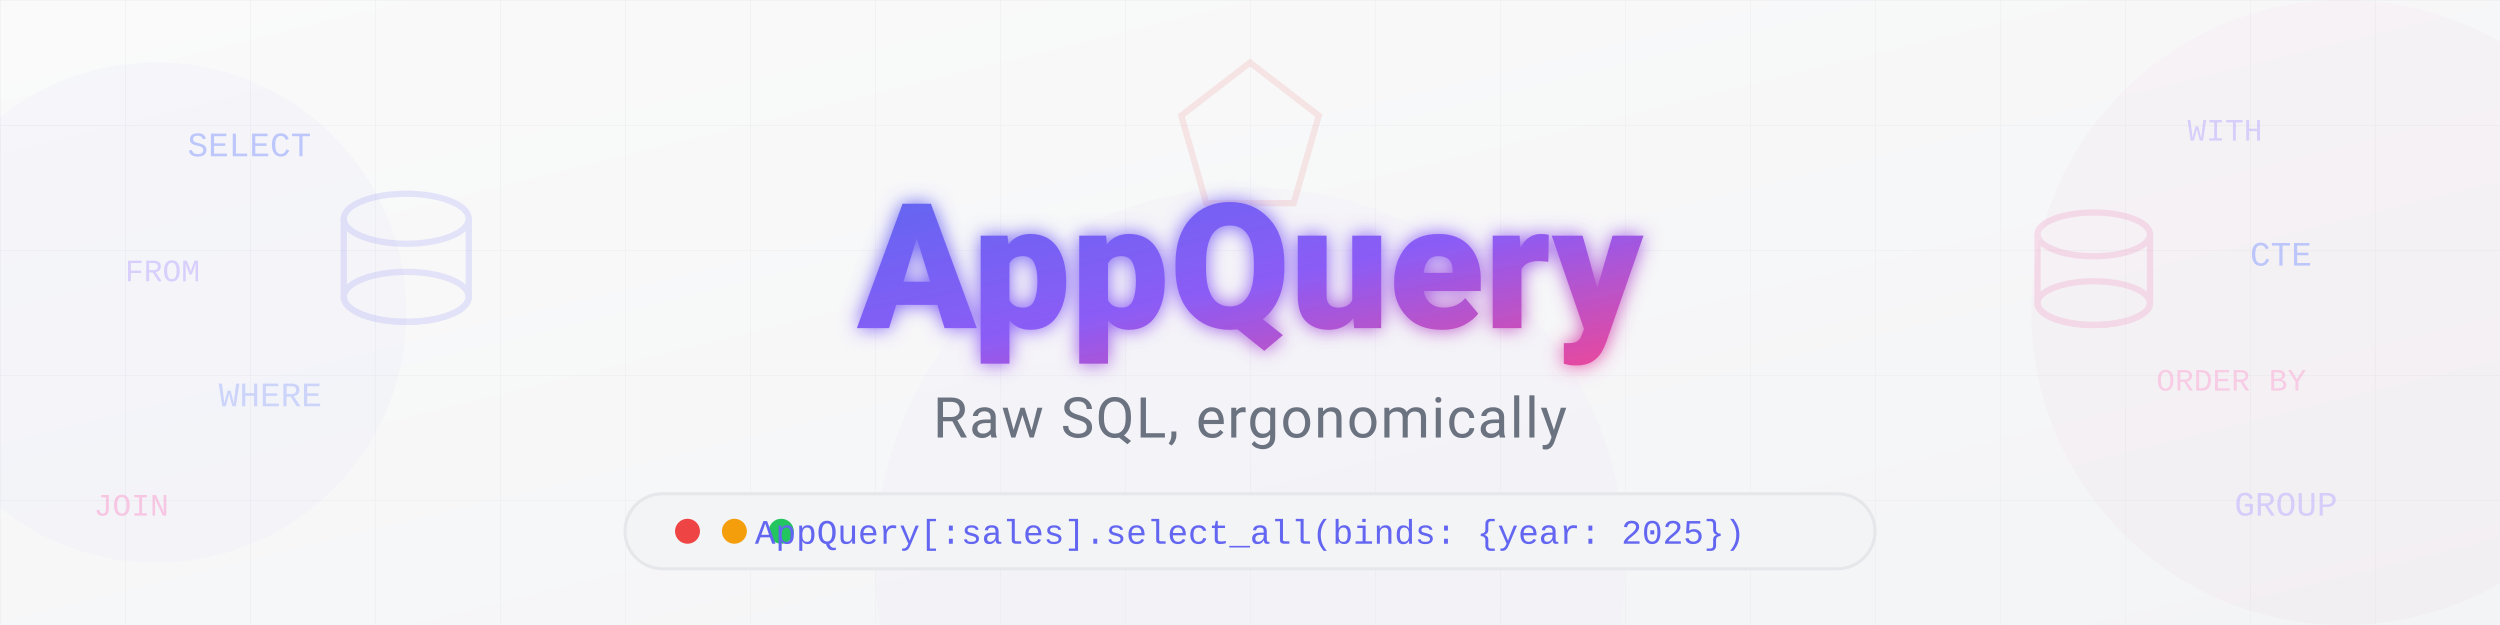
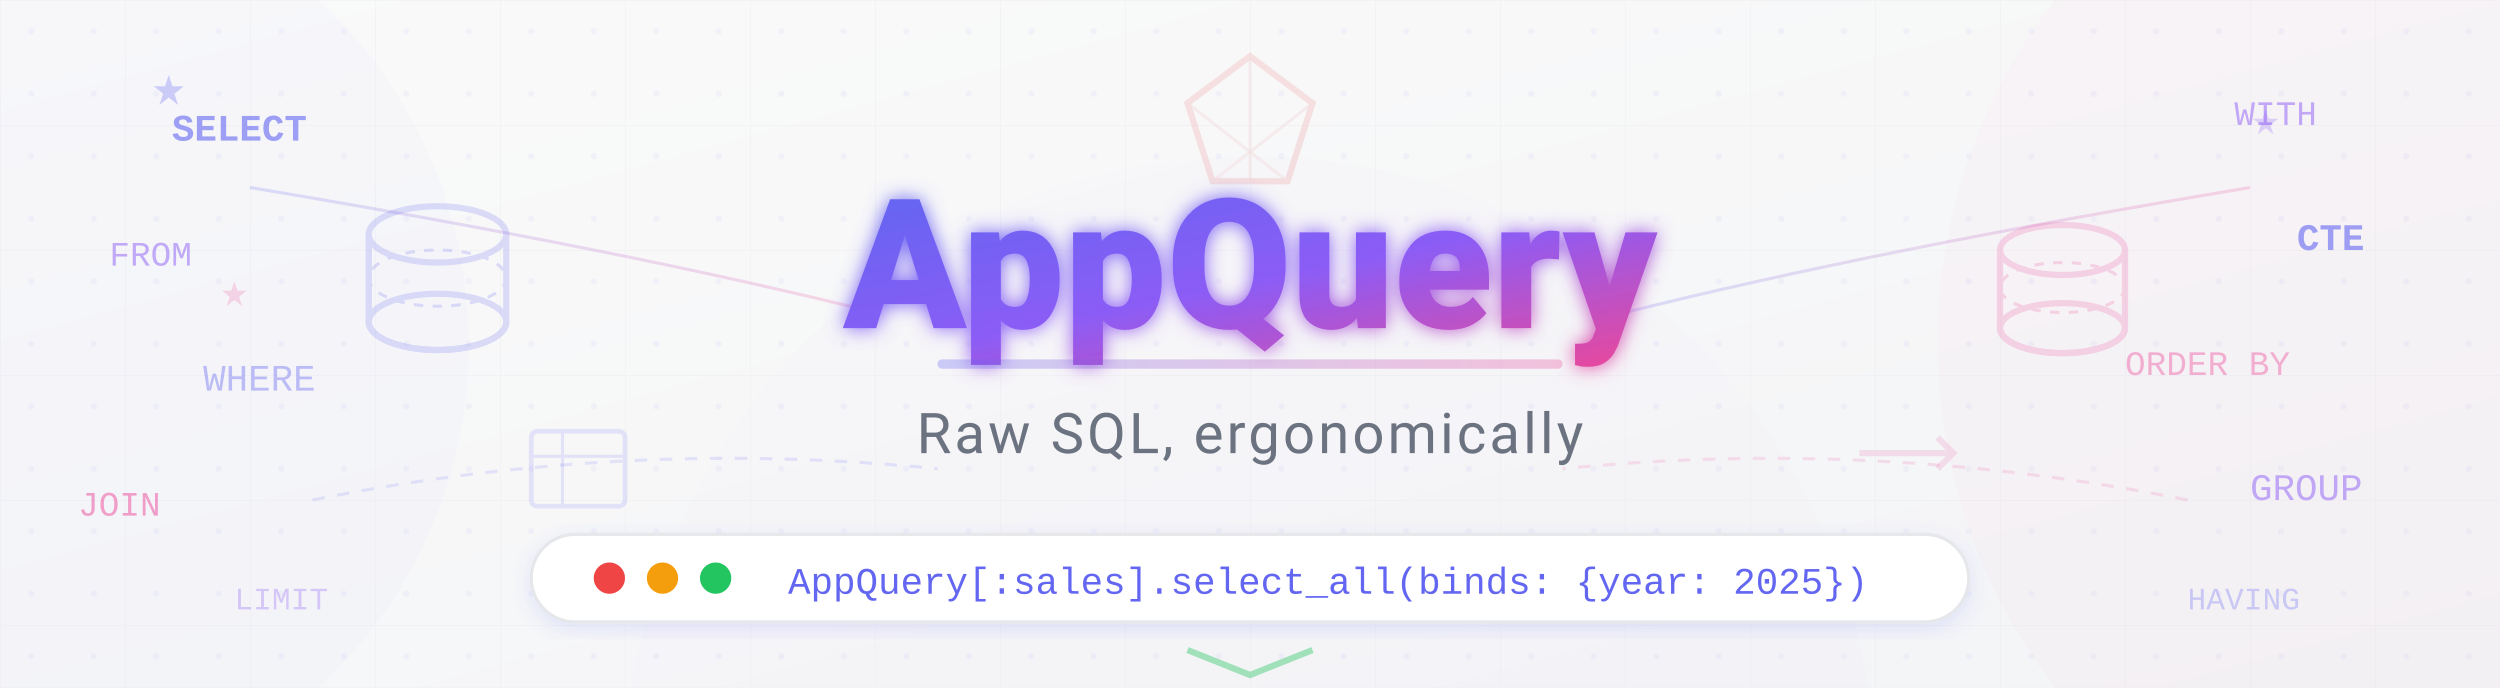
- <svg xmlns="http://www.w3.org/2000/svg" viewBox="0 0 800 200">
+ <svg xmlns="http://www.w3.org/2000/svg" viewBox="0 0 800 220">
  <defs>
    <linearGradient id="title-grad" x1="0%" y1="0%" x2="100%" y2="100%">
      <stop offset="0%" style="stop-color:#6366F1" />
      <stop offset="50%" style="stop-color:#8B5CF6" />
+       <stop offset="100%" style="stop-color:#EC4899" />
+     </linearGradient>
+     <linearGradient id="accent-grad" x1="0%" y1="0%" x2="100%" y2="0%">
+       <stop offset="0%" style="stop-color:#6366F1" />
      <stop offset="100%" style="stop-color:#EC4899" />
    </linearGradient>
    <linearGradient id="bg-grad" x1="0%" y1="0%" x2="100%" y2="100%">
      <stop offset="0%" style="stop-color:#FAFAFA" />
      <stop offset="100%" style="stop-color:#F3F4F6" />
    </linearGradient>
    <filter id="glow" x="-50%" y="-50%" width="200%" height="200%">
      <feGaussianBlur stdDeviation="3" result="coloredBlur" />
      <feMerge>
        <feMergeNode in="coloredBlur" />
        <feMergeNode in="SourceGraphic" />
      </feMerge>
    </filter>
+     <filter id="shadow" x="-20%" y="-20%" width="140%" height="140%">
+       <feDropShadow dx="0" dy="2" stdDeviation="3" flood-color="#6366F1" flood-opacity="0.15" />
+     </filter>
    <pattern id="grid" width="40" height="40" patternUnits="userSpaceOnUse">
      <path d="M 40 0 L 0 0 0 40" fill="none" stroke="#E5E7EB" stroke-width="0.5" />
    </pattern>
+     <pattern id="dots" width="20" height="20" patternUnits="userSpaceOnUse">
+       <circle cx="10" cy="10" r="1" fill="#6366F1" opacity="0.1" />
+     </pattern>
  </defs>
-   <rect width="800" height="200" fill="url(#bg-grad)" />
-   <rect width="800" height="200" fill="url(#grid)" opacity="0.5" />
-   <circle cx="50" cy="100" r="80" fill="#6366F1" opacity="0.03" />
-   <circle cx="750" cy="100" r="100" fill="#EC4899" opacity="0.03" />
-   <circle cx="400" cy="180" r="120" fill="#8B5CF6" opacity="0.02" />
-   <text x="60" y="50" font-family="Monaco, 'Courier New', monospace" font-size="11" fill="#A5B4FC" opacity="0.7">SELECT</text>
-   <text x="40" y="90" font-family="Monaco, 'Courier New', monospace" font-size="10" fill="#C4B5FD" opacity="0.6">FROM</text>
-   <text x="70" y="130" font-family="Monaco, 'Courier New', monospace" font-size="11" fill="#A5B4FC" opacity="0.5">WHERE</text>
-   <text x="30" y="165" font-family="Monaco, 'Courier New', monospace" font-size="10" fill="#F9A8D4" opacity="0.6">JOIN</text>
-   <text x="700" y="45" font-family="Monaco, 'Courier New', monospace" font-size="10" fill="#C4B5FD" opacity="0.6">WITH</text>
-   <text x="720" y="85" font-family="Monaco, 'Courier New', monospace" font-size="11" fill="#A5B4FC" opacity="0.7">CTE</text>
-   <text x="690" y="125" font-family="Monaco, 'Courier New', monospace" font-size="10" fill="#F9A8D4" opacity="0.5">ORDER BY</text>
-   <text x="715" y="165" font-family="Monaco, 'Courier New', monospace" font-size="11" fill="#C4B5FD" opacity="0.6">GROUP</text>
-   <g transform="translate(130, 70)" opacity="0.15">
-     <ellipse cx="0" cy="0" rx="20" ry="8" fill="none" stroke="#6366F1" stroke-width="2" />
-     <path d="M-20,0 L-20,25 A20,8 0 0,0 20,25 L20,0" fill="none" stroke="#6366F1" stroke-width="2" />
-     <ellipse cx="0" cy="25" rx="20" ry="8" fill="none" stroke="#6366F1" stroke-width="2" />
+   <rect width="800" height="220" fill="url(#bg-grad)" />
+   <rect width="800" height="220" fill="url(#grid)" opacity="0.4" />
+   <rect width="800" height="220" fill="url(#dots)" opacity="0.5" />
+   <circle cx="0" cy="110" r="150" fill="#6366F1" opacity="0.02" />
+   <circle cx="800" cy="110" r="180" fill="#EC4899" opacity="0.02" />
+   <circle cx="400" cy="250" r="200" fill="#8B5CF6" opacity="0.015" />
+   <path d="M 80 60 Q 200 80 280 100" stroke="url(#accent-grad)" stroke-width="1" fill="none" opacity="0.2" />
+   <path d="M 720 60 Q 600 80 520 100" stroke="url(#accent-grad)" stroke-width="1" fill="none" opacity="0.2" />
+   <path d="M 100 160 Q 200 140 300 150" stroke="#6366F1" stroke-width="1" fill="none" opacity="0.15" stroke-dasharray="4 4" />
+   <path d="M 700 160 Q 600 140 500 150" stroke="#EC4899" stroke-width="1" fill="none" opacity="0.15" stroke-dasharray="4 4" />
+   <g fill="#6366F1" opacity="0.3">
+     <polygon points="90,40 92,46 98,46 93,50 95,56 90,52 85,56 87,50 82,46 88,46" transform="scale(0.6)" />
  </g>
-   <g transform="translate(670, 75)" opacity="0.15">
-     <ellipse cx="0" cy="0" rx="18" ry="7" fill="none" stroke="#EC4899" stroke-width="2" />
-     <path d="M-18,0 L-18,22 A18,7 0 0,0 18,22 L18,0" fill="none" stroke="#EC4899" stroke-width="2" />
-     <ellipse cx="0" cy="22" rx="18" ry="7" fill="none" stroke="#EC4899" stroke-width="2" />
+   <g fill="#8B5CF6" opacity="0.25">
+     <polygon points="750,50 752,56 758,56 753,60 755,66 750,62 745,66 747,60 742,56 748,56" transform="scale(0.5) translate(700, 20)" />
  </g>
-   <g transform="translate(400, 45)" opacity="0.1">
-     <polygon points="0,-25 22,-8 14,20 -14,20 -22,-8" fill="none" stroke="#DC2626" stroke-width="2" />
+   <g fill="#EC4899" opacity="0.2">
+     <polygon points="150,180 152,186 158,186 153,190 155,196 150,192 145,196 147,190 142,186 148,186" transform="scale(0.5)" />
  </g>
-   <text x="400" y="105" font-family="system-ui, -apple-system, 'Segoe UI', Roboto, sans-serif" font-size="56" font-weight="800" fill="url(#title-grad)" text-anchor="middle" filter="url(#glow)">AppQuery</text>
-   <text x="400" y="140" font-family="system-ui, -apple-system, 'Segoe UI', Roboto, sans-serif" font-size="18" fill="#6B7280" text-anchor="middle" letter-spacing="0.5">Raw SQL, ergonomically</text>
-   <g transform="translate(400, 170)">
-     <rect x="-200" y="-12" width="400" height="24" rx="12" fill="#F3F4F6" stroke="#E5E7EB" stroke-width="1" />
-     <circle cx="-180" cy="0" r="4" fill="#EF4444" />
-     <circle cx="-165" cy="0" r="4" fill="#F59E0B" />
-     <circle cx="-150" cy="0" r="4" fill="#22C55E" />
-     <text x="0" y="4" font-family="Monaco, 'Courier New', monospace" font-size="11" fill="#6366F1" text-anchor="middle">AppQuery[:sales].select_all(binds: {year: 2025})</text>
+   <g font-family="Monaco, 'Courier New', monospace">
+     <text x="55" y="45" font-size="12" fill="#6366F1" opacity="0.6" font-weight="600">SELECT</text>
+     <text x="35" y="85" font-size="11" fill="#8B5CF6" opacity="0.5">FROM</text>
+     <text x="65" y="125" font-size="12" fill="#6366F1" opacity="0.4">WHERE</text>
+     <text x="25" y="165" font-size="11" fill="#EC4899" opacity="0.5">JOIN</text>
+     <text x="75" y="195" font-size="10" fill="#8B5CF6" opacity="0.3">LIMIT</text>
+   </g>
+   <g font-family="Monaco, 'Courier New', monospace">
+     <text x="715" y="40" font-size="11" fill="#8B5CF6" opacity="0.5">WITH</text>
+     <text x="735" y="80" font-size="12" fill="#6366F1" opacity="0.6" font-weight="600">CTE</text>
+     <text x="680" y="120" font-size="11" fill="#EC4899" opacity="0.4">ORDER BY</text>
+     <text x="720" y="160" font-size="12" fill="#8B5CF6" opacity="0.5">GROUP</text>
+     <text x="700" y="195" font-size="10" fill="#6366F1" opacity="0.3">HAVING</text>
+   </g>
+   <g transform="translate(140, 75)" opacity="0.2">
+     <ellipse cx="0" cy="0" rx="22" ry="9" fill="none" stroke="#6366F1" stroke-width="2" />
+     <path d="M-22,0 L-22,28 A22,9 0 0,0 22,28 L22,0" fill="none" stroke="#6366F1" stroke-width="2" />
+     <ellipse cx="0" cy="14" rx="22" ry="9" fill="none" stroke="#6366F1" stroke-width="1" stroke-dasharray="3 3" />
+     <ellipse cx="0" cy="28" rx="22" ry="9" fill="none" stroke="#6366F1" stroke-width="2" />
+   </g>
+   <g transform="translate(660, 80)" opacity="0.2">
+     <ellipse cx="0" cy="0" rx="20" ry="8" fill="none" stroke="#EC4899" stroke-width="2" />
+     <path d="M-20,0 L-20,25 A20,8 0 0,0 20,25 L20,0" fill="none" stroke="#EC4899" stroke-width="2" />
+     <ellipse cx="0" cy="12" rx="20" ry="8" fill="none" stroke="#EC4899" stroke-width="1" stroke-dasharray="3 3" />
+     <ellipse cx="0" cy="25" rx="20" ry="8" fill="none" stroke="#EC4899" stroke-width="2" />
+   </g>
+   <g transform="translate(185, 150)" opacity="0.15">
+     <rect x="-15" y="-12" width="30" height="24" rx="2" fill="none" stroke="#6366F1" stroke-width="1.5" />
+     <line x1="-15" y1="-4" x2="15" y2="-4" stroke="#6366F1" stroke-width="1" />
+     <line x1="-5" y1="-12" x2="-5" y2="12" stroke="#6366F1" stroke-width="1" />
+   </g>
+   <g transform="translate(615, 145)" opacity="0.15">
+     <path d="M-20,0 L10,0 M5,-5 L10,0 L5,5" stroke="#EC4899" stroke-width="2" fill="none" />
+   </g>
+   <g transform="translate(400, 40)" opacity="0.12">
+     <polygon points="0,-22 20,-7 12,18 -12,18 -20,-7" fill="none" stroke="#DC2626" stroke-width="2" />
+     <line x1="0" y1="-22" x2="0" y2="18" stroke="#DC2626" stroke-width="1" opacity="0.5" />
+     <line x1="-20" y1="-7" x2="12" y2="18" stroke="#DC2626" stroke-width="1" opacity="0.5" />
+     <line x1="20" y1="-7" x2="-12" y2="18" stroke="#DC2626" stroke-width="1" opacity="0.5" />
+   </g>
+   <text x="400" y="105" font-family="system-ui, -apple-system, 'Segoe UI', Roboto, sans-serif" font-size="58" font-weight="800" fill="url(#title-grad)" text-anchor="middle" filter="url(#glow)">AppQuery</text>
+   <rect x="300" y="115" width="200" height="3" rx="1.5" fill="url(#accent-grad)" opacity="0.3" />
+   <text x="400" y="145" font-family="system-ui, -apple-system, 'Segoe UI', Roboto, sans-serif" font-size="18" fill="#6B7280" text-anchor="middle" letter-spacing="1">Raw SQL, ergonomically</text>
+   <g transform="translate(400, 185)" filter="url(#shadow)">
+     <rect x="-230" y="-14" width="460" height="28" rx="14" fill="#FFFFFF" stroke="#E5E7EB" stroke-width="1" />
+     <circle cx="-205" cy="0" r="5" fill="#EF4444" />
+     <circle cx="-188" cy="0" r="5" fill="#F59E0B" />
+     <circle cx="-171" cy="0" r="5" fill="#22C55E" />
+     <text x="25" y="5" font-family="Monaco, 'Courier New', monospace" font-size="12" fill="#6366F1" text-anchor="middle" font-weight="500">AppQuery[:sales].select_all(binds: {year: 2025})</text>
+   </g>
+   <g transform="translate(400, 208)" opacity="0.4">
+     <path d="M-20,0 L0,8 L20,0" stroke="#22C55E" stroke-width="2" fill="none" />
  </g>
</svg>
